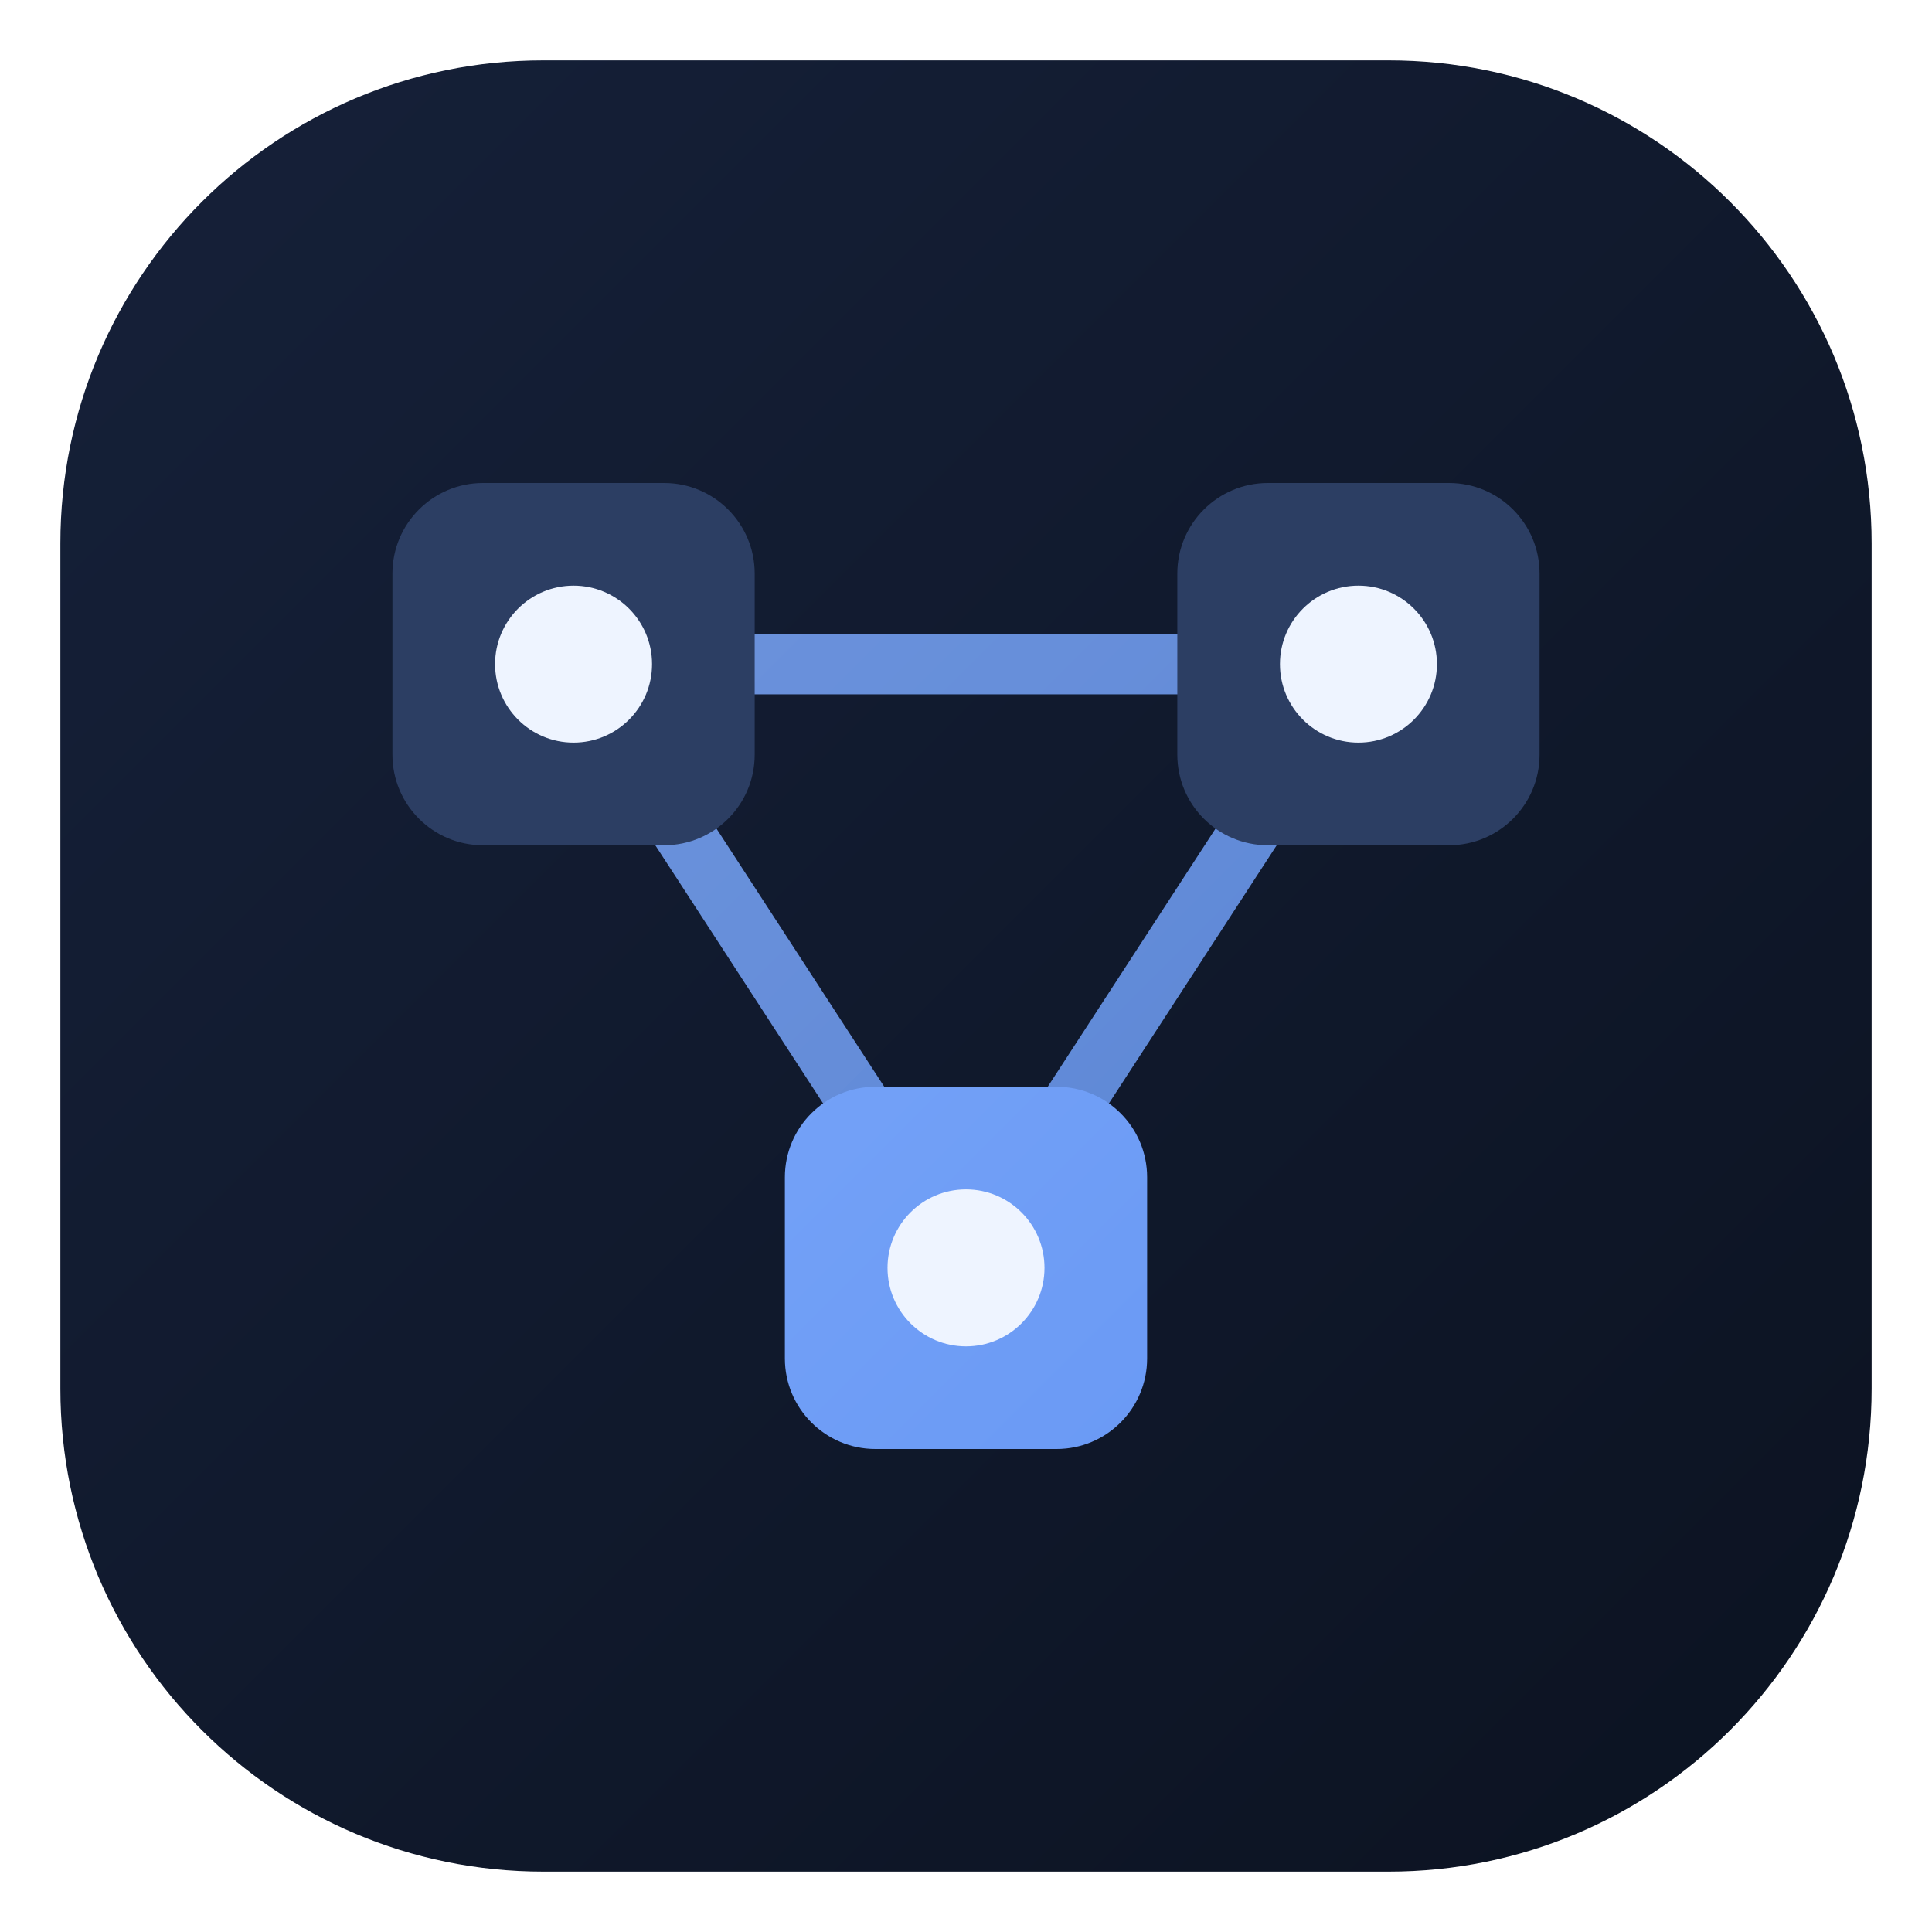
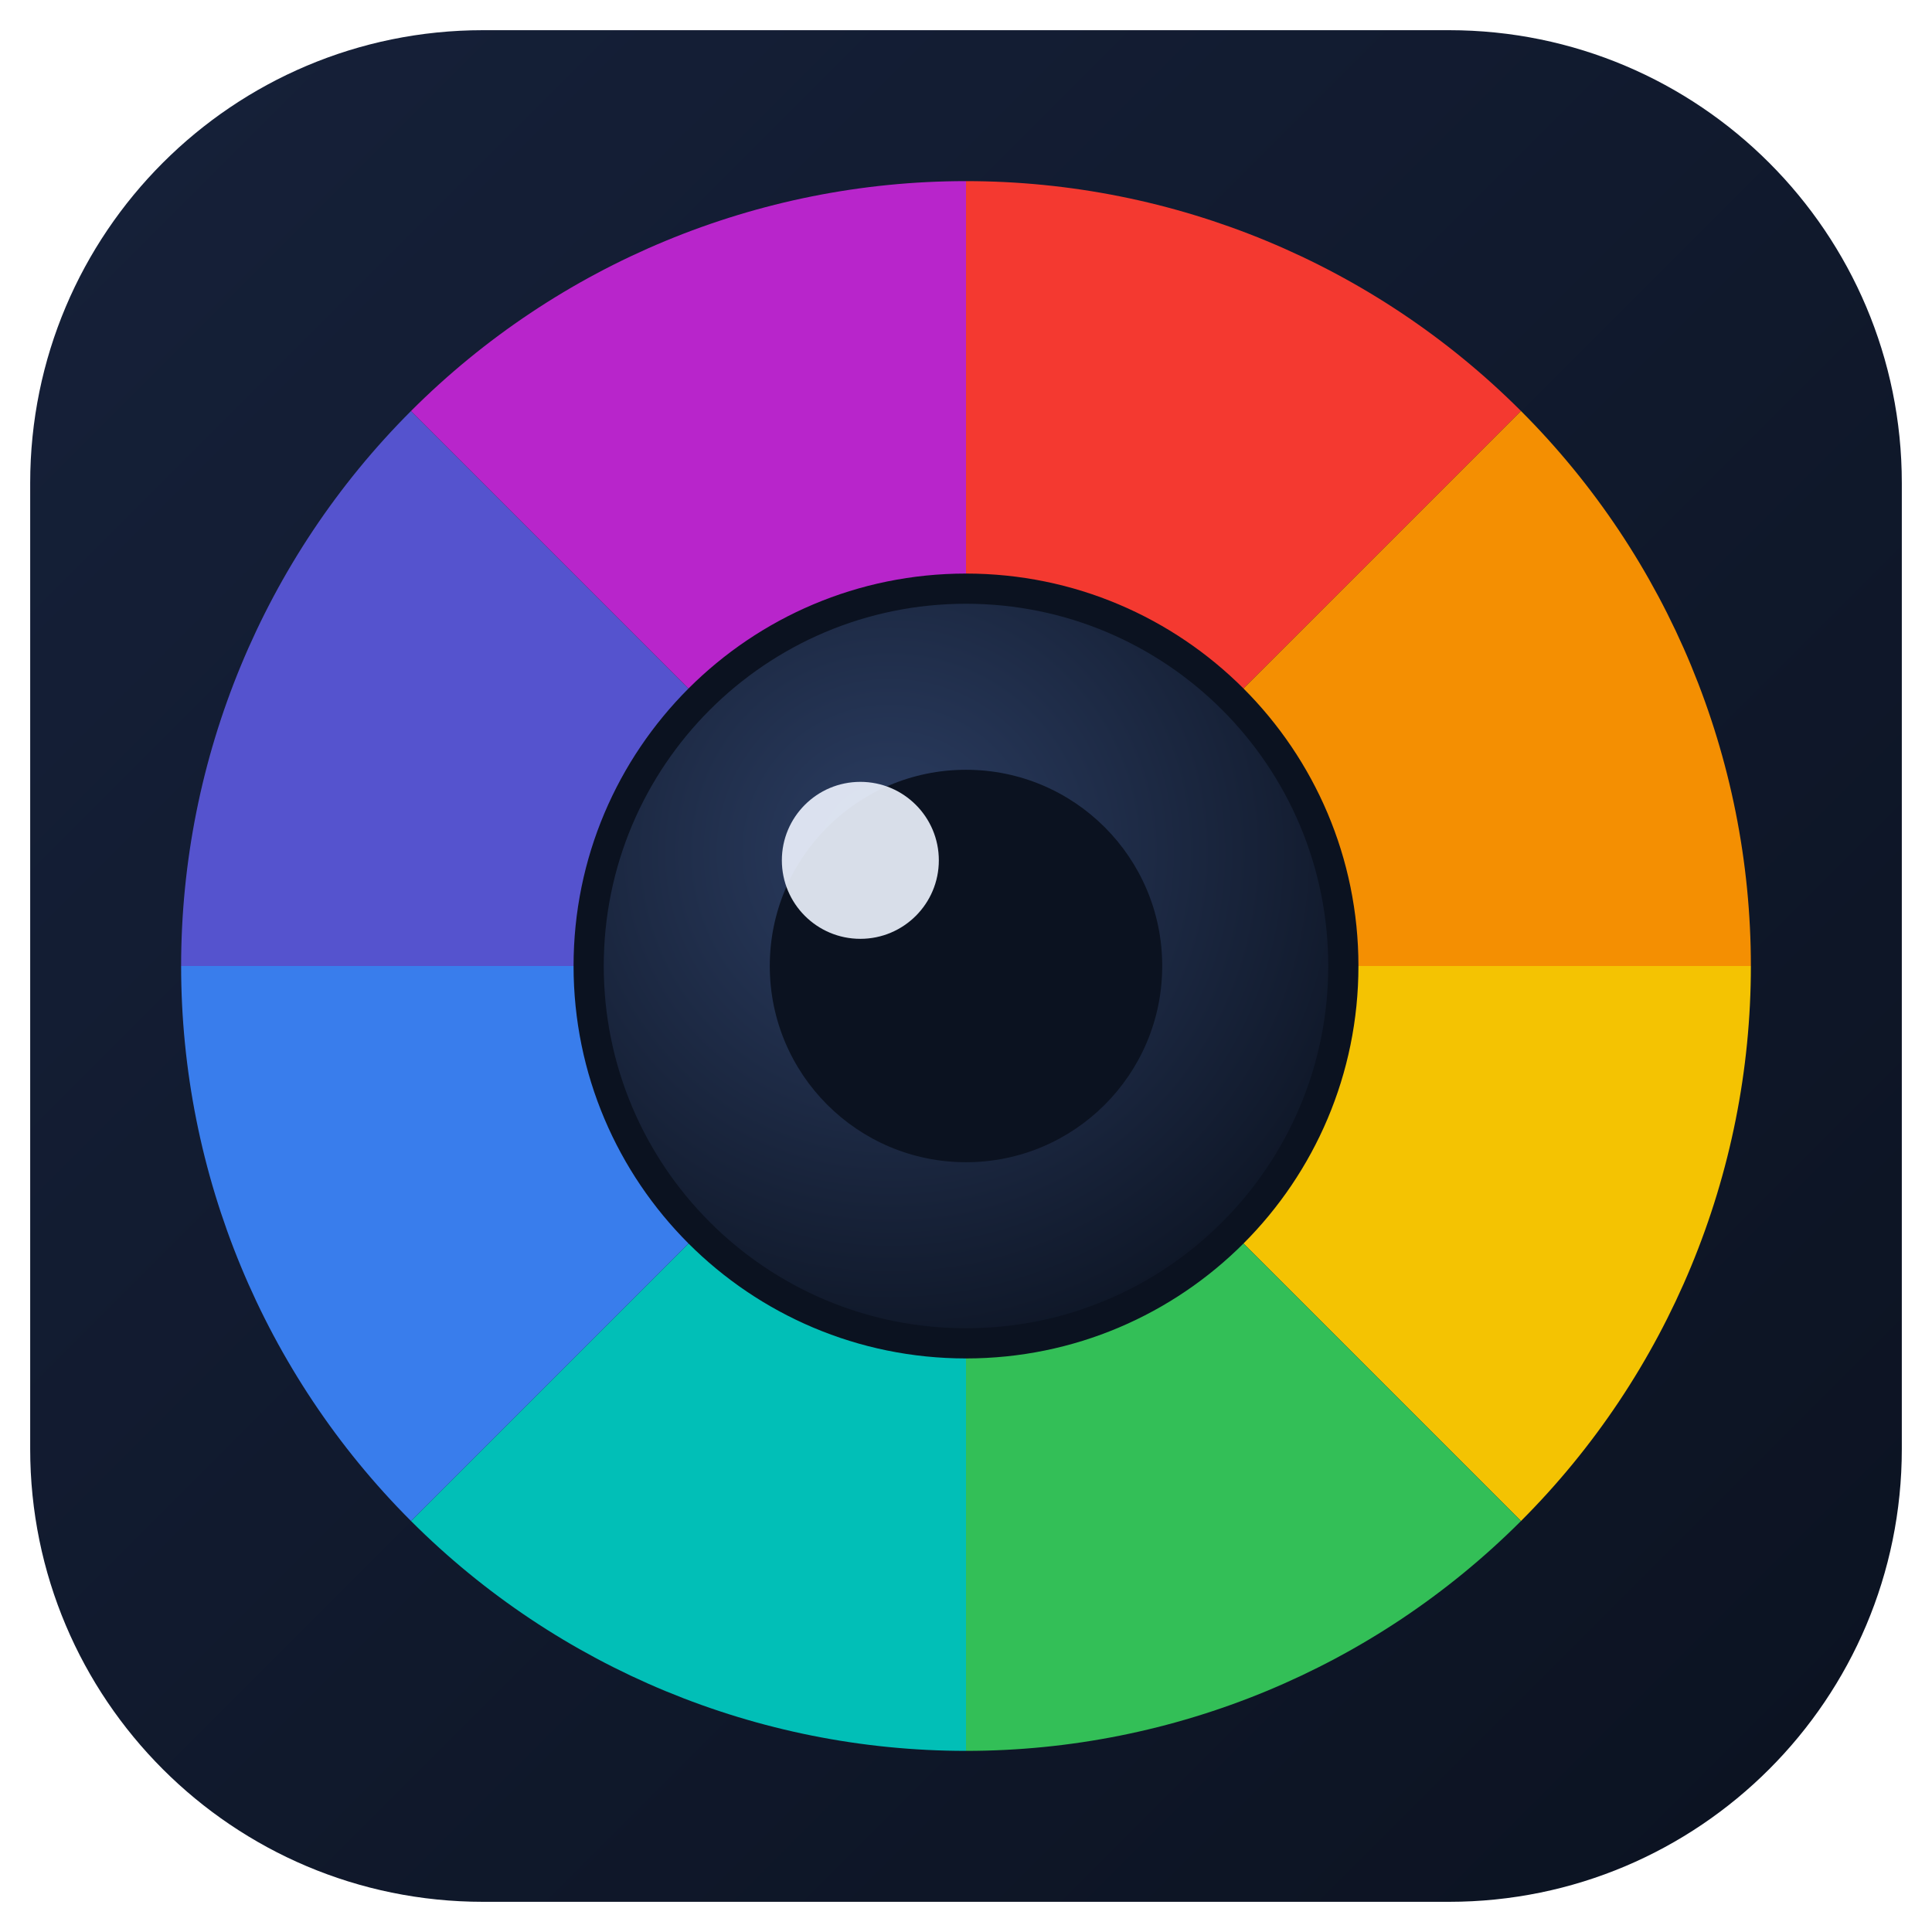
<svg xmlns="http://www.w3.org/2000/svg" viewBox="0 0 64 64">
  <defs>
    <linearGradient id="bg" x1="0" y1="0" x2="64" y2="64" gradientUnits="userSpaceOnUse">
      <stop offset="0" stop-color="#16213a" />
      <stop offset="1" stop-color="#0b1220" />
    </linearGradient>
-     <linearGradient id="accent" x1="0" y1="0" x2="64" y2="64" gradientUnits="userSpaceOnUse">
-       <stop offset="0" stop-color="#8ab4ff" />
-       <stop offset="1" stop-color="#5b8def" />
-     </linearGradient>
+     <radialGradient id="lens" cx="0.4" cy="0.35" r="0.75">
+       <stop offset="0" stop-color="#2c3e63" />
+       <stop offset="1" stop-color="#0b1220" />
+     </radialGradient>
  </defs>
-   <rect x="2" y="2" width="60" height="60" rx="16" fill="url(#bg)" />
-   <g stroke="url(#accent)" stroke-width="2" stroke-linecap="round" opacity="0.85">
-     <line x1="19" y1="22" x2="45" y2="22" />
-     <line x1="19" y1="22" x2="32" y2="42" />
-     <line x1="45" y1="22" x2="32" y2="42" />
+   <rect x="1" y="1" width="62" height="62" rx="15" fill="url(#bg)" />
+   <g opacity="0.95">
+     <path d="M32,6 A26,26 0 0 1 50.385,13.615 L40.839,23.161 A12.5,12.5 0 0 0 32,19.5 Z" fill="#ff3b30" />
+     <path d="M50.385,13.615 A26,26 0 0 1 58,32 L44.5,32 A12.5,12.5 0 0 0 40.839,23.161 Z" fill="#ff9500" />
+     <path d="M58,32 A26,26 0 0 1 50.385,50.385 L40.839,40.839 A12.5,12.5 0 0 0 44.5,32 Z" fill="#ffcc00" />
+     <path d="M50.385,50.385 A26,26 0 0 1 32,58 L32,44.5 A12.5,12.5 0 0 0 40.839,40.839 Z" fill="#34c759" />
+     <path d="M32,58 A26,26 0 0 1 13.615,50.385 L23.161,40.839 A12.5,12.5 0 0 0 32,44.5 Z" fill="#00c7be" />
+     <path d="M13.615,50.385 A26,26 0 0 1 6,32 L19.5,32 A12.5,12.5 0 0 0 23.161,40.839 Z" fill="#3b82f6" />
+     <path d="M6,32 A26,26 0 0 1 13.615,13.615 L23.161,23.161 A12.5,12.5 0 0 0 19.5,32 Z" fill="#5856d6" />
+     <path d="M13.615,13.615 A26,26 0 0 1 32,6 L32,19.5 A12.5,12.5 0 0 0 23.161,23.161 Z" fill="#c026d3" />
  </g>
-   <rect x="13" y="16" width="12" height="12" rx="3" fill="#2c3e63" />
-   <rect x="39" y="16" width="12" height="12" rx="3" fill="#2c3e63" />
-   <rect x="26" y="36" width="12" height="12" rx="3" fill="url(#accent)" />
-   <circle cx="19" cy="22" r="2.6" fill="#eef4ff" />
-   <circle cx="45" cy="22" r="2.6" fill="#eef4ff" />
-   <circle cx="32" cy="42" r="2.6" fill="#eef4ff" />
+   <circle cx="32" cy="32" r="12.5" fill="url(#lens)" stroke="#0b1220" stroke-width="1" />
+   <circle cx="32" cy="32" r="6.5" fill="#0b1220" />
+   <circle cx="28.5" cy="28.5" r="2.6" fill="#eef4ff" opacity="0.9" />
</svg>
